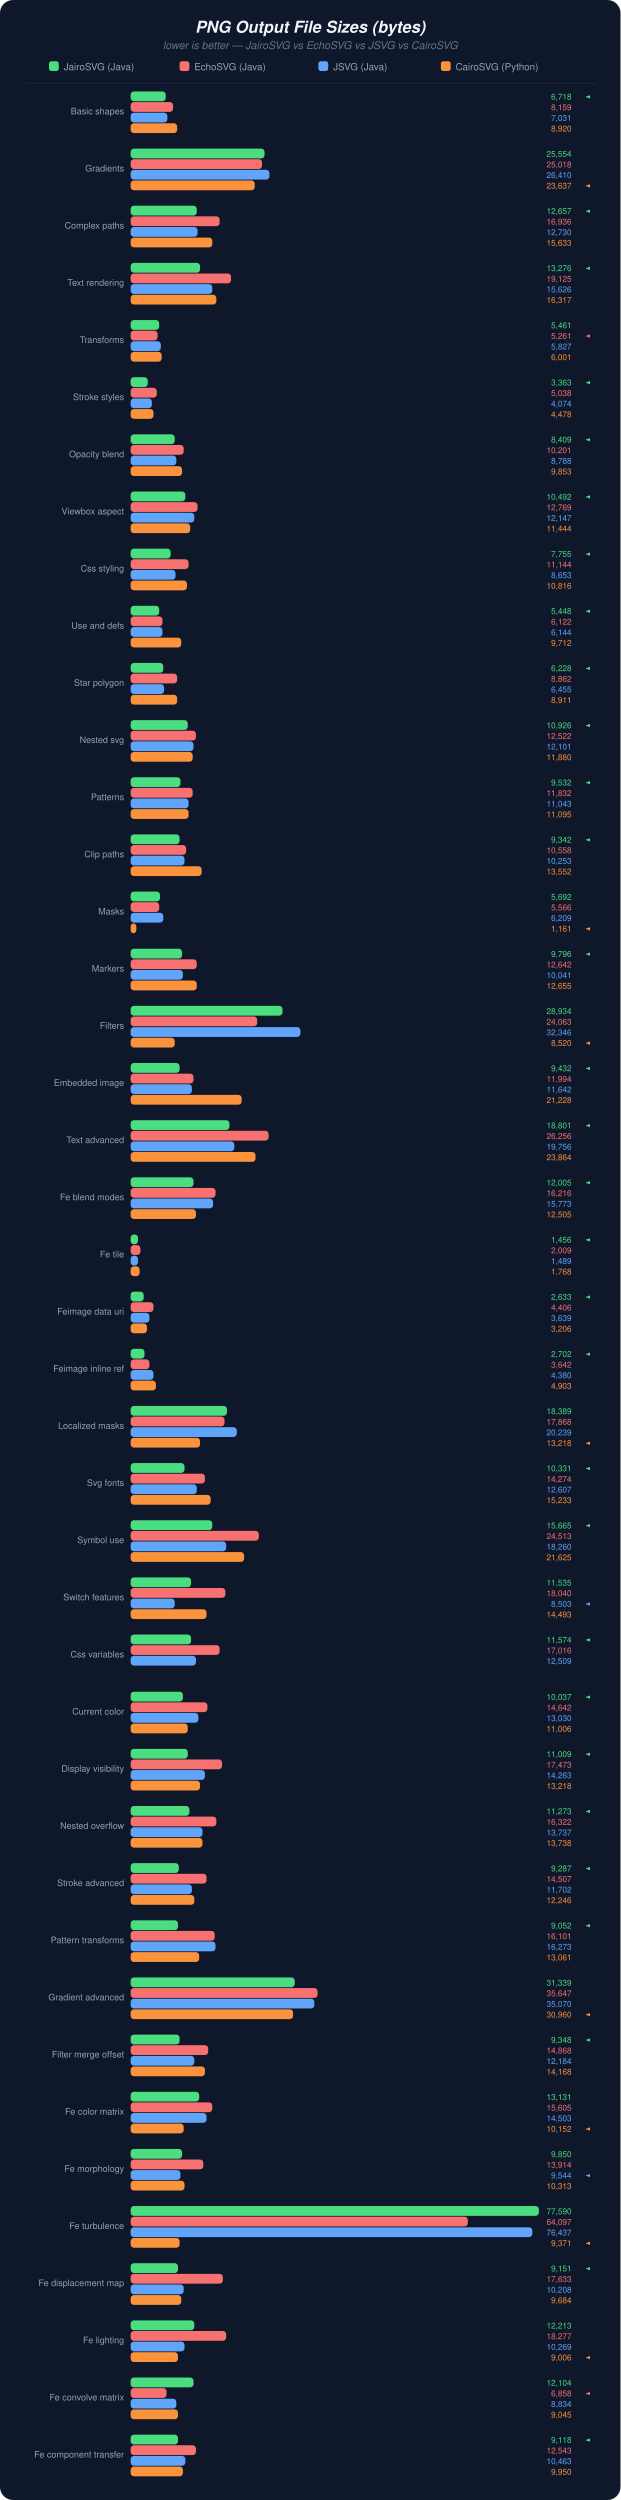
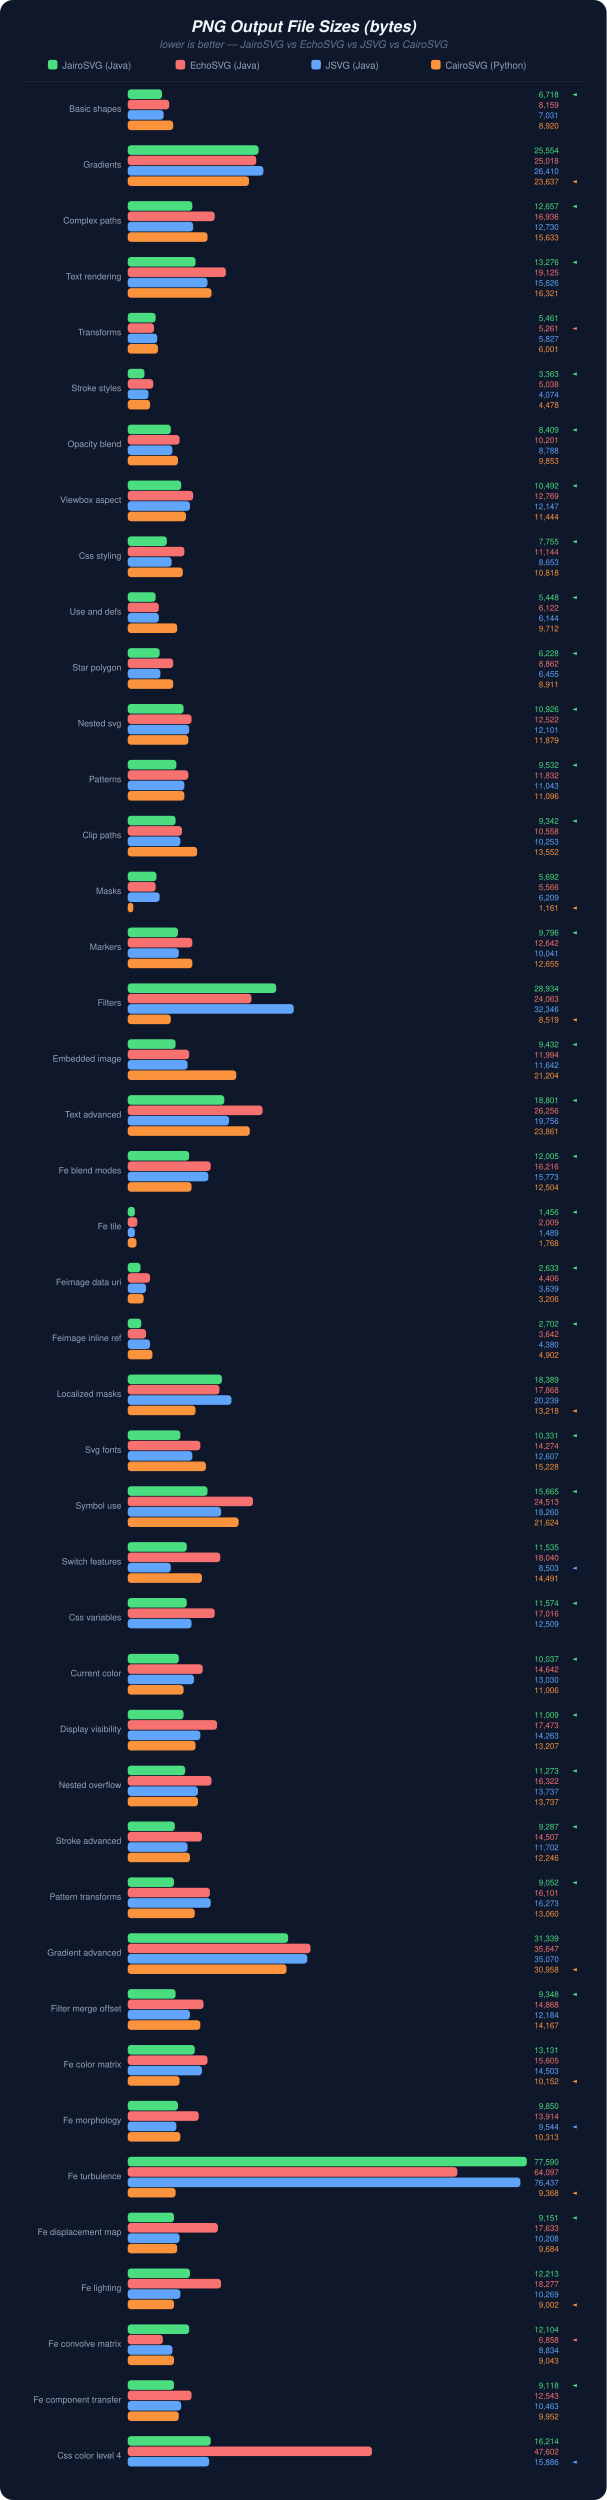
- <svg xmlns="http://www.w3.org/2000/svg" width="760" height="3062" viewBox="0 0 760 3062">
+ <svg xmlns="http://www.w3.org/2000/svg" width="760" height="3132" viewBox="0 0 760 3132">
  <style>
    text { font-family: -apple-system, BlinkMacSystemFont, "Segoe UI", Helvetica, Arial, sans-serif; }
  </style>
-   <rect width="760" height="3062" rx="16" fill="#0f172a" />
+   <rect width="760" height="3132" rx="16" fill="#0f172a" />
  <text x="380" y="40" text-anchor="middle" font-size="20" font-weight="600" font-style="italic" fill="#f1f5f9">PNG Output File Sizes (bytes)</text>
  <text x="380" y="60" text-anchor="middle" font-size="13" font-style="italic" fill="#64748b">lower is better — JairoSVG vs EchoSVG vs JSVG vs CairoSVG</text>
  <rect x="60" y="75" width="12" height="12" rx="3" fill="#4ade80" />
  <text x="78" y="86" font-size="12" fill="#94a3b8">JairoSVG (Java)</text>
  <rect x="220" y="75" width="12" height="12" rx="3" fill="#f87171" />
  <text x="238" y="86" font-size="12" fill="#94a3b8">EchoSVG (Java)</text>
  <rect x="390" y="75" width="12" height="12" rx="3" fill="#60a5fa" />
  <text x="408" y="86" font-size="12" fill="#94a3b8">JSVG (Java)</text>
  <rect x="540" y="75" width="12" height="12" rx="3" fill="#fb923c" />
  <text x="558" y="86" font-size="12" fill="#94a3b8">CairoSVG (Python)</text>
  <line x1="30" y1="102" x2="730" y2="102" stroke="#1e293b" stroke-width="1" />
  <text x="152" y="140" text-anchor="end" font-size="11" font-weight="500" fill="#94a3b8">Basic shapes</text>
  <rect x="160" y="112" width="43" height="12" rx="4" fill="#4ade80" />
  <text x="700" y="122" text-anchor="end" font-size="10" fill="#4ade80">6,718</text>
  <text x="720" y="122" text-anchor="middle" font-size="10" fill="#4ade80">◄</text>
  <rect x="160" y="125" width="52" height="12" rx="4" fill="#f87171" />
  <text x="700" y="135" text-anchor="end" font-size="10" fill="#f87171">8,159</text>
  <rect x="160" y="138" width="45" height="12" rx="4" fill="#60a5fa" />
  <text x="700" y="148" text-anchor="end" font-size="10" fill="#60a5fa">7,031</text>
  <rect x="160" y="151" width="57" height="12" rx="4" fill="#fb923c" />
  <text x="700" y="161" text-anchor="end" font-size="10" fill="#fb923c">8,920</text>
  <text x="152" y="210" text-anchor="end" font-size="11" font-weight="500" fill="#94a3b8">Gradients</text>
  <rect x="160" y="182" width="164" height="12" rx="4" fill="#4ade80" />
  <text x="700" y="192" text-anchor="end" font-size="10" fill="#4ade80">25,554</text>
  <rect x="160" y="195" width="161" height="12" rx="4" fill="#f87171" />
  <text x="700" y="205" text-anchor="end" font-size="10" fill="#f87171">25,018</text>
  <rect x="160" y="208" width="170" height="12" rx="4" fill="#60a5fa" />
  <text x="700" y="218" text-anchor="end" font-size="10" fill="#60a5fa">26,410</text>
  <rect x="160" y="221" width="152" height="12" rx="4" fill="#fb923c" />
  <text x="700" y="231" text-anchor="end" font-size="10" fill="#fb923c">23,637</text>
  <text x="720" y="231" text-anchor="middle" font-size="10" fill="#fb923c">◄</text>
  <text x="152" y="280" text-anchor="end" font-size="11" font-weight="500" fill="#94a3b8">Complex paths</text>
  <rect x="160" y="252" width="81" height="12" rx="4" fill="#4ade80" />
  <text x="700" y="262" text-anchor="end" font-size="10" fill="#4ade80">12,657</text>
  <text x="720" y="262" text-anchor="middle" font-size="10" fill="#4ade80">◄</text>
  <rect x="160" y="265" width="109" height="12" rx="4" fill="#f87171" />
  <text x="700" y="275" text-anchor="end" font-size="10" fill="#f87171">16,936</text>
  <rect x="160" y="278" width="82" height="12" rx="4" fill="#60a5fa" />
  <text x="700" y="288" text-anchor="end" font-size="10" fill="#60a5fa">12,730</text>
  <rect x="160" y="291" width="100" height="12" rx="4" fill="#fb923c" />
  <text x="700" y="301" text-anchor="end" font-size="10" fill="#fb923c">15,633</text>
  <text x="152" y="350" text-anchor="end" font-size="11" font-weight="500" fill="#94a3b8">Text rendering</text>
  <rect x="160" y="322" width="85" height="12" rx="4" fill="#4ade80" />
  <text x="700" y="332" text-anchor="end" font-size="10" fill="#4ade80">13,276</text>
  <text x="720" y="332" text-anchor="middle" font-size="10" fill="#4ade80">◄</text>
  <rect x="160" y="335" width="123" height="12" rx="4" fill="#f87171" />
  <text x="700" y="345" text-anchor="end" font-size="10" fill="#f87171">19,125</text>
  <rect x="160" y="348" width="100" height="12" rx="4" fill="#60a5fa" />
  <text x="700" y="358" text-anchor="end" font-size="10" fill="#60a5fa">15,626</text>
  <rect x="160" y="361" width="105" height="12" rx="4" fill="#fb923c" />
-   <text x="700" y="371" text-anchor="end" font-size="10" fill="#fb923c">16,317</text>
+   <text x="700" y="371" text-anchor="end" font-size="10" fill="#fb923c">16,321</text>
  <text x="152" y="420" text-anchor="end" font-size="11" font-weight="500" fill="#94a3b8">Transforms</text>
  <rect x="160" y="392" width="35" height="12" rx="4" fill="#4ade80" />
  <text x="700" y="402" text-anchor="end" font-size="10" fill="#4ade80">5,461</text>
  <rect x="160" y="405" width="33" height="12" rx="4" fill="#f87171" />
  <text x="700" y="415" text-anchor="end" font-size="10" fill="#f87171">5,261</text>
  <text x="720" y="415" text-anchor="middle" font-size="10" fill="#f87171">◄</text>
  <rect x="160" y="418" width="37" height="12" rx="4" fill="#60a5fa" />
  <text x="700" y="428" text-anchor="end" font-size="10" fill="#60a5fa">5,827</text>
  <rect x="160" y="431" width="38" height="12" rx="4" fill="#fb923c" />
  <text x="700" y="441" text-anchor="end" font-size="10" fill="#fb923c">6,001</text>
  <text x="152" y="490" text-anchor="end" font-size="11" font-weight="500" fill="#94a3b8">Stroke styles</text>
  <rect x="160" y="462" width="21" height="12" rx="4" fill="#4ade80" />
  <text x="700" y="472" text-anchor="end" font-size="10" fill="#4ade80">3,363</text>
  <text x="720" y="472" text-anchor="middle" font-size="10" fill="#4ade80">◄</text>
  <rect x="160" y="475" width="32" height="12" rx="4" fill="#f87171" />
  <text x="700" y="485" text-anchor="end" font-size="10" fill="#f87171">5,038</text>
  <rect x="160" y="488" width="26" height="12" rx="4" fill="#60a5fa" />
  <text x="700" y="498" text-anchor="end" font-size="10" fill="#60a5fa">4,074</text>
  <rect x="160" y="501" width="28" height="12" rx="4" fill="#fb923c" />
  <text x="700" y="511" text-anchor="end" font-size="10" fill="#fb923c">4,478</text>
  <text x="152" y="560" text-anchor="end" font-size="11" font-weight="500" fill="#94a3b8">Opacity blend</text>
  <rect x="160" y="532" width="54" height="12" rx="4" fill="#4ade80" />
  <text x="700" y="542" text-anchor="end" font-size="10" fill="#4ade80">8,409</text>
  <text x="720" y="542" text-anchor="middle" font-size="10" fill="#4ade80">◄</text>
  <rect x="160" y="545" width="65" height="12" rx="4" fill="#f87171" />
  <text x="700" y="555" text-anchor="end" font-size="10" fill="#f87171">10,201</text>
  <rect x="160" y="558" width="56" height="12" rx="4" fill="#60a5fa" />
  <text x="700" y="568" text-anchor="end" font-size="10" fill="#60a5fa">8,788</text>
  <rect x="160" y="571" width="63" height="12" rx="4" fill="#fb923c" />
  <text x="700" y="581" text-anchor="end" font-size="10" fill="#fb923c">9,853</text>
  <text x="152" y="630" text-anchor="end" font-size="11" font-weight="500" fill="#94a3b8">Viewbox aspect</text>
  <rect x="160" y="602" width="67" height="12" rx="4" fill="#4ade80" />
  <text x="700" y="612" text-anchor="end" font-size="10" fill="#4ade80">10,492</text>
  <text x="720" y="612" text-anchor="middle" font-size="10" fill="#4ade80">◄</text>
  <rect x="160" y="615" width="82" height="12" rx="4" fill="#f87171" />
  <text x="700" y="625" text-anchor="end" font-size="10" fill="#f87171">12,769</text>
  <rect x="160" y="628" width="78" height="12" rx="4" fill="#60a5fa" />
  <text x="700" y="638" text-anchor="end" font-size="10" fill="#60a5fa">12,147</text>
  <rect x="160" y="641" width="73" height="12" rx="4" fill="#fb923c" />
  <text x="700" y="651" text-anchor="end" font-size="10" fill="#fb923c">11,444</text>
  <text x="152" y="700" text-anchor="end" font-size="11" font-weight="500" fill="#94a3b8">Css styling</text>
  <rect x="160" y="672" width="49" height="12" rx="4" fill="#4ade80" />
  <text x="700" y="682" text-anchor="end" font-size="10" fill="#4ade80">7,755</text>
  <text x="720" y="682" text-anchor="middle" font-size="10" fill="#4ade80">◄</text>
  <rect x="160" y="685" width="71" height="12" rx="4" fill="#f87171" />
  <text x="700" y="695" text-anchor="end" font-size="10" fill="#f87171">11,144</text>
  <rect x="160" y="698" width="55" height="12" rx="4" fill="#60a5fa" />
  <text x="700" y="708" text-anchor="end" font-size="10" fill="#60a5fa">8,653</text>
  <rect x="160" y="711" width="69" height="12" rx="4" fill="#fb923c" />
-   <text x="700" y="721" text-anchor="end" font-size="10" fill="#fb923c">10,816</text>
+   <text x="700" y="721" text-anchor="end" font-size="10" fill="#fb923c">10,818</text>
  <text x="152" y="770" text-anchor="end" font-size="11" font-weight="500" fill="#94a3b8">Use and defs</text>
  <rect x="160" y="742" width="35" height="12" rx="4" fill="#4ade80" />
  <text x="700" y="752" text-anchor="end" font-size="10" fill="#4ade80">5,448</text>
  <text x="720" y="752" text-anchor="middle" font-size="10" fill="#4ade80">◄</text>
  <rect x="160" y="755" width="39" height="12" rx="4" fill="#f87171" />
  <text x="700" y="765" text-anchor="end" font-size="10" fill="#f87171">6,122</text>
  <rect x="160" y="768" width="39" height="12" rx="4" fill="#60a5fa" />
  <text x="700" y="778" text-anchor="end" font-size="10" fill="#60a5fa">6,144</text>
  <rect x="160" y="781" width="62" height="12" rx="4" fill="#fb923c" />
  <text x="700" y="791" text-anchor="end" font-size="10" fill="#fb923c">9,712</text>
  <text x="152" y="840" text-anchor="end" font-size="11" font-weight="500" fill="#94a3b8">Star polygon</text>
  <rect x="160" y="812" width="40" height="12" rx="4" fill="#4ade80" />
  <text x="700" y="822" text-anchor="end" font-size="10" fill="#4ade80">6,228</text>
  <text x="720" y="822" text-anchor="middle" font-size="10" fill="#4ade80">◄</text>
  <rect x="160" y="825" width="57" height="12" rx="4" fill="#f87171" />
  <text x="700" y="835" text-anchor="end" font-size="10" fill="#f87171">8,862</text>
  <rect x="160" y="838" width="41" height="12" rx="4" fill="#60a5fa" />
  <text x="700" y="848" text-anchor="end" font-size="10" fill="#60a5fa">6,455</text>
  <rect x="160" y="851" width="57" height="12" rx="4" fill="#fb923c" />
  <text x="700" y="861" text-anchor="end" font-size="10" fill="#fb923c">8,911</text>
  <text x="152" y="910" text-anchor="end" font-size="11" font-weight="500" fill="#94a3b8">Nested svg</text>
  <rect x="160" y="882" width="70" height="12" rx="4" fill="#4ade80" />
  <text x="700" y="892" text-anchor="end" font-size="10" fill="#4ade80">10,926</text>
  <text x="720" y="892" text-anchor="middle" font-size="10" fill="#4ade80">◄</text>
  <rect x="160" y="895" width="80" height="12" rx="4" fill="#f87171" />
  <text x="700" y="905" text-anchor="end" font-size="10" fill="#f87171">12,522</text>
  <rect x="160" y="908" width="77" height="12" rx="4" fill="#60a5fa" />
  <text x="700" y="918" text-anchor="end" font-size="10" fill="#60a5fa">12,101</text>
  <rect x="160" y="921" width="76" height="12" rx="4" fill="#fb923c" />
-   <text x="700" y="931" text-anchor="end" font-size="10" fill="#fb923c">11,880</text>
+   <text x="700" y="931" text-anchor="end" font-size="10" fill="#fb923c">11,879</text>
  <text x="152" y="980" text-anchor="end" font-size="11" font-weight="500" fill="#94a3b8">Patterns</text>
  <rect x="160" y="952" width="61" height="12" rx="4" fill="#4ade80" />
  <text x="700" y="962" text-anchor="end" font-size="10" fill="#4ade80">9,532</text>
  <text x="720" y="962" text-anchor="middle" font-size="10" fill="#4ade80">◄</text>
  <rect x="160" y="965" width="76" height="12" rx="4" fill="#f87171" />
  <text x="700" y="975" text-anchor="end" font-size="10" fill="#f87171">11,832</text>
  <rect x="160" y="978" width="71" height="12" rx="4" fill="#60a5fa" />
  <text x="700" y="988" text-anchor="end" font-size="10" fill="#60a5fa">11,043</text>
  <rect x="160" y="991" width="71" height="12" rx="4" fill="#fb923c" />
-   <text x="700" y="1001" text-anchor="end" font-size="10" fill="#fb923c">11,095</text>
+   <text x="700" y="1001" text-anchor="end" font-size="10" fill="#fb923c">11,096</text>
  <text x="152" y="1050" text-anchor="end" font-size="11" font-weight="500" fill="#94a3b8">Clip paths</text>
  <rect x="160" y="1022" width="60" height="12" rx="4" fill="#4ade80" />
  <text x="700" y="1032" text-anchor="end" font-size="10" fill="#4ade80">9,342</text>
  <text x="720" y="1032" text-anchor="middle" font-size="10" fill="#4ade80">◄</text>
  <rect x="160" y="1035" width="68" height="12" rx="4" fill="#f87171" />
  <text x="700" y="1045" text-anchor="end" font-size="10" fill="#f87171">10,558</text>
  <rect x="160" y="1048" width="66" height="12" rx="4" fill="#60a5fa" />
  <text x="700" y="1058" text-anchor="end" font-size="10" fill="#60a5fa">10,253</text>
  <rect x="160" y="1061" width="87" height="12" rx="4" fill="#fb923c" />
  <text x="700" y="1071" text-anchor="end" font-size="10" fill="#fb923c">13,552</text>
  <text x="152" y="1120" text-anchor="end" font-size="11" font-weight="500" fill="#94a3b8">Masks</text>
  <rect x="160" y="1092" width="36" height="12" rx="4" fill="#4ade80" />
  <text x="700" y="1102" text-anchor="end" font-size="10" fill="#4ade80">5,692</text>
  <rect x="160" y="1105" width="35" height="12" rx="4" fill="#f87171" />
  <text x="700" y="1115" text-anchor="end" font-size="10" fill="#f87171">5,566</text>
  <rect x="160" y="1118" width="40" height="12" rx="4" fill="#60a5fa" />
  <text x="700" y="1128" text-anchor="end" font-size="10" fill="#60a5fa">6,209</text>
  <rect x="160" y="1131" width="7" height="12" rx="4" fill="#fb923c" />
  <text x="700" y="1141" text-anchor="end" font-size="10" fill="#fb923c">1,161</text>
  <text x="720" y="1141" text-anchor="middle" font-size="10" fill="#fb923c">◄</text>
  <text x="152" y="1190" text-anchor="end" font-size="11" font-weight="500" fill="#94a3b8">Markers</text>
  <rect x="160" y="1162" width="63" height="12" rx="4" fill="#4ade80" />
  <text x="700" y="1172" text-anchor="end" font-size="10" fill="#4ade80">9,796</text>
  <text x="720" y="1172" text-anchor="middle" font-size="10" fill="#4ade80">◄</text>
  <rect x="160" y="1175" width="81" height="12" rx="4" fill="#f87171" />
  <text x="700" y="1185" text-anchor="end" font-size="10" fill="#f87171">12,642</text>
  <rect x="160" y="1188" width="64" height="12" rx="4" fill="#60a5fa" />
  <text x="700" y="1198" text-anchor="end" font-size="10" fill="#60a5fa">10,041</text>
  <rect x="160" y="1201" width="81" height="12" rx="4" fill="#fb923c" />
  <text x="700" y="1211" text-anchor="end" font-size="10" fill="#fb923c">12,655</text>
  <text x="152" y="1260" text-anchor="end" font-size="11" font-weight="500" fill="#94a3b8">Filters</text>
  <rect x="160" y="1232" width="186" height="12" rx="4" fill="#4ade80" />
  <text x="700" y="1242" text-anchor="end" font-size="10" fill="#4ade80">28,934</text>
  <rect x="160" y="1245" width="155" height="12" rx="4" fill="#f87171" />
  <text x="700" y="1255" text-anchor="end" font-size="10" fill="#f87171">24,063</text>
  <rect x="160" y="1258" width="208" height="12" rx="4" fill="#60a5fa" />
  <text x="700" y="1268" text-anchor="end" font-size="10" fill="#60a5fa">32,346</text>
  <rect x="160" y="1271" width="54" height="12" rx="4" fill="#fb923c" />
-   <text x="700" y="1281" text-anchor="end" font-size="10" fill="#fb923c">8,520</text>
+   <text x="700" y="1281" text-anchor="end" font-size="10" fill="#fb923c">8,519</text>
  <text x="720" y="1281" text-anchor="middle" font-size="10" fill="#fb923c">◄</text>
  <text x="152" y="1330" text-anchor="end" font-size="11" font-weight="500" fill="#94a3b8">Embedded image</text>
  <rect x="160" y="1302" width="60" height="12" rx="4" fill="#4ade80" />
  <text x="700" y="1312" text-anchor="end" font-size="10" fill="#4ade80">9,432</text>
  <text x="720" y="1312" text-anchor="middle" font-size="10" fill="#4ade80">◄</text>
  <rect x="160" y="1315" width="77" height="12" rx="4" fill="#f87171" />
  <text x="700" y="1325" text-anchor="end" font-size="10" fill="#f87171">11,994</text>
  <rect x="160" y="1328" width="75" height="12" rx="4" fill="#60a5fa" />
  <text x="700" y="1338" text-anchor="end" font-size="10" fill="#60a5fa">11,642</text>
  <rect x="160" y="1341" width="136" height="12" rx="4" fill="#fb923c" />
-   <text x="700" y="1351" text-anchor="end" font-size="10" fill="#fb923c">21,228</text>
+   <text x="700" y="1351" text-anchor="end" font-size="10" fill="#fb923c">21,204</text>
  <text x="152" y="1400" text-anchor="end" font-size="11" font-weight="500" fill="#94a3b8">Text advanced</text>
  <rect x="160" y="1372" width="121" height="12" rx="4" fill="#4ade80" />
  <text x="700" y="1382" text-anchor="end" font-size="10" fill="#4ade80">18,801</text>
  <text x="720" y="1382" text-anchor="middle" font-size="10" fill="#4ade80">◄</text>
  <rect x="160" y="1385" width="169" height="12" rx="4" fill="#f87171" />
  <text x="700" y="1395" text-anchor="end" font-size="10" fill="#f87171">26,256</text>
  <rect x="160" y="1398" width="127" height="12" rx="4" fill="#60a5fa" />
  <text x="700" y="1408" text-anchor="end" font-size="10" fill="#60a5fa">19,756</text>
  <rect x="160" y="1411" width="153" height="12" rx="4" fill="#fb923c" />
-   <text x="700" y="1421" text-anchor="end" font-size="10" fill="#fb923c">23,864</text>
+   <text x="700" y="1421" text-anchor="end" font-size="10" fill="#fb923c">23,861</text>
  <text x="152" y="1470" text-anchor="end" font-size="11" font-weight="500" fill="#94a3b8">Fe blend modes</text>
  <rect x="160" y="1442" width="77" height="12" rx="4" fill="#4ade80" />
  <text x="700" y="1452" text-anchor="end" font-size="10" fill="#4ade80">12,005</text>
  <text x="720" y="1452" text-anchor="middle" font-size="10" fill="#4ade80">◄</text>
  <rect x="160" y="1455" width="104" height="12" rx="4" fill="#f87171" />
  <text x="700" y="1465" text-anchor="end" font-size="10" fill="#f87171">16,216</text>
  <rect x="160" y="1468" width="101" height="12" rx="4" fill="#60a5fa" />
  <text x="700" y="1478" text-anchor="end" font-size="10" fill="#60a5fa">15,773</text>
  <rect x="160" y="1481" width="80" height="12" rx="4" fill="#fb923c" />
-   <text x="700" y="1491" text-anchor="end" font-size="10" fill="#fb923c">12,505</text>
+   <text x="700" y="1491" text-anchor="end" font-size="10" fill="#fb923c">12,504</text>
  <text x="152" y="1540" text-anchor="end" font-size="11" font-weight="500" fill="#94a3b8">Fe tile</text>
  <rect x="160" y="1512" width="9" height="12" rx="4" fill="#4ade80" />
  <text x="700" y="1522" text-anchor="end" font-size="10" fill="#4ade80">1,456</text>
  <text x="720" y="1522" text-anchor="middle" font-size="10" fill="#4ade80">◄</text>
  <rect x="160" y="1525" width="12" height="12" rx="4" fill="#f87171" />
  <text x="700" y="1535" text-anchor="end" font-size="10" fill="#f87171">2,009</text>
  <rect x="160" y="1538" width="9" height="12" rx="4" fill="#60a5fa" />
  <text x="700" y="1548" text-anchor="end" font-size="10" fill="#60a5fa">1,489</text>
  <rect x="160" y="1551" width="11" height="12" rx="4" fill="#fb923c" />
  <text x="700" y="1561" text-anchor="end" font-size="10" fill="#fb923c">1,768</text>
  <text x="152" y="1610" text-anchor="end" font-size="11" font-weight="500" fill="#94a3b8">Feimage data uri</text>
  <rect x="160" y="1582" width="16" height="12" rx="4" fill="#4ade80" />
  <text x="700" y="1592" text-anchor="end" font-size="10" fill="#4ade80">2,633</text>
  <text x="720" y="1592" text-anchor="middle" font-size="10" fill="#4ade80">◄</text>
  <rect x="160" y="1595" width="28" height="12" rx="4" fill="#f87171" />
  <text x="700" y="1605" text-anchor="end" font-size="10" fill="#f87171">4,406</text>
  <rect x="160" y="1608" width="23" height="12" rx="4" fill="#60a5fa" />
  <text x="700" y="1618" text-anchor="end" font-size="10" fill="#60a5fa">3,639</text>
  <rect x="160" y="1621" width="20" height="12" rx="4" fill="#fb923c" />
  <text x="700" y="1631" text-anchor="end" font-size="10" fill="#fb923c">3,206</text>
  <text x="152" y="1680" text-anchor="end" font-size="11" font-weight="500" fill="#94a3b8">Feimage inline ref</text>
  <rect x="160" y="1652" width="17" height="12" rx="4" fill="#4ade80" />
  <text x="700" y="1662" text-anchor="end" font-size="10" fill="#4ade80">2,702</text>
  <text x="720" y="1662" text-anchor="middle" font-size="10" fill="#4ade80">◄</text>
  <rect x="160" y="1665" width="23" height="12" rx="4" fill="#f87171" />
  <text x="700" y="1675" text-anchor="end" font-size="10" fill="#f87171">3,642</text>
  <rect x="160" y="1678" width="28" height="12" rx="4" fill="#60a5fa" />
  <text x="700" y="1688" text-anchor="end" font-size="10" fill="#60a5fa">4,380</text>
  <rect x="160" y="1691" width="31" height="12" rx="4" fill="#fb923c" />
-   <text x="700" y="1701" text-anchor="end" font-size="10" fill="#fb923c">4,903</text>
+   <text x="700" y="1701" text-anchor="end" font-size="10" fill="#fb923c">4,902</text>
  <text x="152" y="1750" text-anchor="end" font-size="11" font-weight="500" fill="#94a3b8">Localized masks</text>
  <rect x="160" y="1722" width="118" height="12" rx="4" fill="#4ade80" />
  <text x="700" y="1732" text-anchor="end" font-size="10" fill="#4ade80">18,389</text>
  <rect x="160" y="1735" width="115" height="12" rx="4" fill="#f87171" />
  <text x="700" y="1745" text-anchor="end" font-size="10" fill="#f87171">17,868</text>
  <rect x="160" y="1748" width="130" height="12" rx="4" fill="#60a5fa" />
  <text x="700" y="1758" text-anchor="end" font-size="10" fill="#60a5fa">20,239</text>
  <rect x="160" y="1761" width="85" height="12" rx="4" fill="#fb923c" />
  <text x="700" y="1771" text-anchor="end" font-size="10" fill="#fb923c">13,218</text>
  <text x="720" y="1771" text-anchor="middle" font-size="10" fill="#fb923c">◄</text>
  <text x="152" y="1820" text-anchor="end" font-size="11" font-weight="500" fill="#94a3b8">Svg fonts</text>
  <rect x="160" y="1792" width="66" height="12" rx="4" fill="#4ade80" />
  <text x="700" y="1802" text-anchor="end" font-size="10" fill="#4ade80">10,331</text>
  <text x="720" y="1802" text-anchor="middle" font-size="10" fill="#4ade80">◄</text>
  <rect x="160" y="1805" width="91" height="12" rx="4" fill="#f87171" />
  <text x="700" y="1815" text-anchor="end" font-size="10" fill="#f87171">14,274</text>
  <rect x="160" y="1818" width="81" height="12" rx="4" fill="#60a5fa" />
  <text x="700" y="1828" text-anchor="end" font-size="10" fill="#60a5fa">12,607</text>
  <rect x="160" y="1831" width="98" height="12" rx="4" fill="#fb923c" />
-   <text x="700" y="1841" text-anchor="end" font-size="10" fill="#fb923c">15,233</text>
+   <text x="700" y="1841" text-anchor="end" font-size="10" fill="#fb923c">15,228</text>
  <text x="152" y="1890" text-anchor="end" font-size="11" font-weight="500" fill="#94a3b8">Symbol use</text>
  <rect x="160" y="1862" width="100" height="12" rx="4" fill="#4ade80" />
  <text x="700" y="1872" text-anchor="end" font-size="10" fill="#4ade80">15,665</text>
  <text x="720" y="1872" text-anchor="middle" font-size="10" fill="#4ade80">◄</text>
  <rect x="160" y="1875" width="157" height="12" rx="4" fill="#f87171" />
  <text x="700" y="1885" text-anchor="end" font-size="10" fill="#f87171">24,513</text>
  <rect x="160" y="1888" width="117" height="12" rx="4" fill="#60a5fa" />
  <text x="700" y="1898" text-anchor="end" font-size="10" fill="#60a5fa">18,260</text>
  <rect x="160" y="1901" width="139" height="12" rx="4" fill="#fb923c" />
-   <text x="700" y="1911" text-anchor="end" font-size="10" fill="#fb923c">21,625</text>
+   <text x="700" y="1911" text-anchor="end" font-size="10" fill="#fb923c">21,624</text>
  <text x="152" y="1960" text-anchor="end" font-size="11" font-weight="500" fill="#94a3b8">Switch features</text>
  <rect x="160" y="1932" width="74" height="12" rx="4" fill="#4ade80" />
  <text x="700" y="1942" text-anchor="end" font-size="10" fill="#4ade80">11,535</text>
  <rect x="160" y="1945" width="116" height="12" rx="4" fill="#f87171" />
  <text x="700" y="1955" text-anchor="end" font-size="10" fill="#f87171">18,040</text>
  <rect x="160" y="1958" width="54" height="12" rx="4" fill="#60a5fa" />
  <text x="700" y="1968" text-anchor="end" font-size="10" fill="#60a5fa">8,503</text>
  <text x="720" y="1968" text-anchor="middle" font-size="10" fill="#60a5fa">◄</text>
  <rect x="160" y="1971" width="93" height="12" rx="4" fill="#fb923c" />
-   <text x="700" y="1981" text-anchor="end" font-size="10" fill="#fb923c">14,493</text>
+   <text x="700" y="1981" text-anchor="end" font-size="10" fill="#fb923c">14,491</text>
  <text x="152" y="2030" text-anchor="end" font-size="11" font-weight="500" fill="#94a3b8">Css variables</text>
  <rect x="160" y="2002" width="74" height="12" rx="4" fill="#4ade80" />
  <text x="700" y="2012" text-anchor="end" font-size="10" fill="#4ade80">11,574</text>
  <text x="720" y="2012" text-anchor="middle" font-size="10" fill="#4ade80">◄</text>
  <rect x="160" y="2015" width="109" height="12" rx="4" fill="#f87171" />
  <text x="700" y="2025" text-anchor="end" font-size="10" fill="#f87171">17,016</text>
  <rect x="160" y="2028" width="80" height="12" rx="4" fill="#60a5fa" />
  <text x="700" y="2038" text-anchor="end" font-size="10" fill="#60a5fa">12,509</text>
  <text x="152" y="2100" text-anchor="end" font-size="11" font-weight="500" fill="#94a3b8">Current color</text>
  <rect x="160" y="2072" width="64" height="12" rx="4" fill="#4ade80" />
  <text x="700" y="2082" text-anchor="end" font-size="10" fill="#4ade80">10,037</text>
  <text x="720" y="2082" text-anchor="middle" font-size="10" fill="#4ade80">◄</text>
  <rect x="160" y="2085" width="94" height="12" rx="4" fill="#f87171" />
  <text x="700" y="2095" text-anchor="end" font-size="10" fill="#f87171">14,642</text>
  <rect x="160" y="2098" width="83" height="12" rx="4" fill="#60a5fa" />
  <text x="700" y="2108" text-anchor="end" font-size="10" fill="#60a5fa">13,030</text>
  <rect x="160" y="2111" width="70" height="12" rx="4" fill="#fb923c" />
  <text x="700" y="2121" text-anchor="end" font-size="10" fill="#fb923c">11,006</text>
  <text x="152" y="2170" text-anchor="end" font-size="11" font-weight="500" fill="#94a3b8">Display visibility</text>
  <rect x="160" y="2142" width="70" height="12" rx="4" fill="#4ade80" />
  <text x="700" y="2152" text-anchor="end" font-size="10" fill="#4ade80">11,009</text>
  <text x="720" y="2152" text-anchor="middle" font-size="10" fill="#4ade80">◄</text>
  <rect x="160" y="2155" width="112" height="12" rx="4" fill="#f87171" />
  <text x="700" y="2165" text-anchor="end" font-size="10" fill="#f87171">17,473</text>
  <rect x="160" y="2168" width="91" height="12" rx="4" fill="#60a5fa" />
  <text x="700" y="2178" text-anchor="end" font-size="10" fill="#60a5fa">14,263</text>
  <rect x="160" y="2181" width="85" height="12" rx="4" fill="#fb923c" />
-   <text x="700" y="2191" text-anchor="end" font-size="10" fill="#fb923c">13,218</text>
+   <text x="700" y="2191" text-anchor="end" font-size="10" fill="#fb923c">13,207</text>
  <text x="152" y="2240" text-anchor="end" font-size="11" font-weight="500" fill="#94a3b8">Nested overflow</text>
  <rect x="160" y="2212" width="72" height="12" rx="4" fill="#4ade80" />
  <text x="700" y="2222" text-anchor="end" font-size="10" fill="#4ade80">11,273</text>
  <text x="720" y="2222" text-anchor="middle" font-size="10" fill="#4ade80">◄</text>
  <rect x="160" y="2225" width="105" height="12" rx="4" fill="#f87171" />
  <text x="700" y="2235" text-anchor="end" font-size="10" fill="#f87171">16,322</text>
  <rect x="160" y="2238" width="88" height="12" rx="4" fill="#60a5fa" />
  <text x="700" y="2248" text-anchor="end" font-size="10" fill="#60a5fa">13,737</text>
  <rect x="160" y="2251" width="88" height="12" rx="4" fill="#fb923c" />
-   <text x="700" y="2261" text-anchor="end" font-size="10" fill="#fb923c">13,738</text>
+   <text x="700" y="2261" text-anchor="end" font-size="10" fill="#fb923c">13,737</text>
  <text x="152" y="2310" text-anchor="end" font-size="11" font-weight="500" fill="#94a3b8">Stroke advanced</text>
  <rect x="160" y="2282" width="59" height="12" rx="4" fill="#4ade80" />
  <text x="700" y="2292" text-anchor="end" font-size="10" fill="#4ade80">9,287</text>
  <text x="720" y="2292" text-anchor="middle" font-size="10" fill="#4ade80">◄</text>
  <rect x="160" y="2295" width="93" height="12" rx="4" fill="#f87171" />
  <text x="700" y="2305" text-anchor="end" font-size="10" fill="#f87171">14,507</text>
  <rect x="160" y="2308" width="75" height="12" rx="4" fill="#60a5fa" />
  <text x="700" y="2318" text-anchor="end" font-size="10" fill="#60a5fa">11,702</text>
  <rect x="160" y="2321" width="78" height="12" rx="4" fill="#fb923c" />
  <text x="700" y="2331" text-anchor="end" font-size="10" fill="#fb923c">12,246</text>
  <text x="152" y="2380" text-anchor="end" font-size="11" font-weight="500" fill="#94a3b8">Pattern transforms</text>
  <rect x="160" y="2352" width="58" height="12" rx="4" fill="#4ade80" />
  <text x="700" y="2362" text-anchor="end" font-size="10" fill="#4ade80">9,052</text>
  <text x="720" y="2362" text-anchor="middle" font-size="10" fill="#4ade80">◄</text>
  <rect x="160" y="2365" width="103" height="12" rx="4" fill="#f87171" />
  <text x="700" y="2375" text-anchor="end" font-size="10" fill="#f87171">16,101</text>
  <rect x="160" y="2378" width="104" height="12" rx="4" fill="#60a5fa" />
  <text x="700" y="2388" text-anchor="end" font-size="10" fill="#60a5fa">16,273</text>
  <rect x="160" y="2391" width="84" height="12" rx="4" fill="#fb923c" />
-   <text x="700" y="2401" text-anchor="end" font-size="10" fill="#fb923c">13,061</text>
+   <text x="700" y="2401" text-anchor="end" font-size="10" fill="#fb923c">13,060</text>
  <text x="152" y="2450" text-anchor="end" font-size="11" font-weight="500" fill="#94a3b8">Gradient advanced</text>
  <rect x="160" y="2422" width="201" height="12" rx="4" fill="#4ade80" />
  <text x="700" y="2432" text-anchor="end" font-size="10" fill="#4ade80">31,339</text>
  <rect x="160" y="2435" width="229" height="12" rx="4" fill="#f87171" />
  <text x="700" y="2445" text-anchor="end" font-size="10" fill="#f87171">35,647</text>
  <rect x="160" y="2448" width="225" height="12" rx="4" fill="#60a5fa" />
  <text x="700" y="2458" text-anchor="end" font-size="10" fill="#60a5fa">35,070</text>
  <rect x="160" y="2461" width="199" height="12" rx="4" fill="#fb923c" />
-   <text x="700" y="2471" text-anchor="end" font-size="10" fill="#fb923c">30,960</text>
+   <text x="700" y="2471" text-anchor="end" font-size="10" fill="#fb923c">30,958</text>
  <text x="720" y="2471" text-anchor="middle" font-size="10" fill="#fb923c">◄</text>
  <text x="152" y="2520" text-anchor="end" font-size="11" font-weight="500" fill="#94a3b8">Filter merge offset</text>
  <rect x="160" y="2492" width="60" height="12" rx="4" fill="#4ade80" />
  <text x="700" y="2502" text-anchor="end" font-size="10" fill="#4ade80">9,348</text>
  <text x="720" y="2502" text-anchor="middle" font-size="10" fill="#4ade80">◄</text>
  <rect x="160" y="2505" width="95" height="12" rx="4" fill="#f87171" />
  <text x="700" y="2515" text-anchor="end" font-size="10" fill="#f87171">14,868</text>
  <rect x="160" y="2518" width="78" height="12" rx="4" fill="#60a5fa" />
  <text x="700" y="2528" text-anchor="end" font-size="10" fill="#60a5fa">12,184</text>
  <rect x="160" y="2531" width="91" height="12" rx="4" fill="#fb923c" />
-   <text x="700" y="2541" text-anchor="end" font-size="10" fill="#fb923c">14,168</text>
+   <text x="700" y="2541" text-anchor="end" font-size="10" fill="#fb923c">14,167</text>
  <text x="152" y="2590" text-anchor="end" font-size="11" font-weight="500" fill="#94a3b8">Fe color matrix</text>
  <rect x="160" y="2562" width="84" height="12" rx="4" fill="#4ade80" />
  <text x="700" y="2572" text-anchor="end" font-size="10" fill="#4ade80">13,131</text>
  <rect x="160" y="2575" width="100" height="12" rx="4" fill="#f87171" />
  <text x="700" y="2585" text-anchor="end" font-size="10" fill="#f87171">15,605</text>
  <rect x="160" y="2588" width="93" height="12" rx="4" fill="#60a5fa" />
  <text x="700" y="2598" text-anchor="end" font-size="10" fill="#60a5fa">14,503</text>
  <rect x="160" y="2601" width="65" height="12" rx="4" fill="#fb923c" />
  <text x="700" y="2611" text-anchor="end" font-size="10" fill="#fb923c">10,152</text>
  <text x="720" y="2611" text-anchor="middle" font-size="10" fill="#fb923c">◄</text>
  <text x="152" y="2660" text-anchor="end" font-size="11" font-weight="500" fill="#94a3b8">Fe morphology</text>
  <rect x="160" y="2632" width="63" height="12" rx="4" fill="#4ade80" />
  <text x="700" y="2642" text-anchor="end" font-size="10" fill="#4ade80">9,850</text>
  <rect x="160" y="2645" width="89" height="12" rx="4" fill="#f87171" />
  <text x="700" y="2655" text-anchor="end" font-size="10" fill="#f87171">13,914</text>
  <rect x="160" y="2658" width="61" height="12" rx="4" fill="#60a5fa" />
  <text x="700" y="2668" text-anchor="end" font-size="10" fill="#60a5fa">9,544</text>
  <text x="720" y="2668" text-anchor="middle" font-size="10" fill="#60a5fa">◄</text>
  <rect x="160" y="2671" width="66" height="12" rx="4" fill="#fb923c" />
  <text x="700" y="2681" text-anchor="end" font-size="10" fill="#fb923c">10,313</text>
  <text x="152" y="2730" text-anchor="end" font-size="11" font-weight="500" fill="#94a3b8">Fe turbulence</text>
  <rect x="160" y="2702" width="500" height="12" rx="4" fill="#4ade80" />
  <text x="700" y="2712" text-anchor="end" font-size="10" fill="#4ade80">77,590</text>
  <rect x="160" y="2715" width="413" height="12" rx="4" fill="#f87171" />
  <text x="700" y="2725" text-anchor="end" font-size="10" fill="#f87171">64,097</text>
  <rect x="160" y="2728" width="492" height="12" rx="4" fill="#60a5fa" />
  <text x="700" y="2738" text-anchor="end" font-size="10" fill="#60a5fa">76,437</text>
  <rect x="160" y="2741" width="60" height="12" rx="4" fill="#fb923c" />
-   <text x="700" y="2751" text-anchor="end" font-size="10" fill="#fb923c">9,371</text>
+   <text x="700" y="2751" text-anchor="end" font-size="10" fill="#fb923c">9,368</text>
  <text x="720" y="2751" text-anchor="middle" font-size="10" fill="#fb923c">◄</text>
  <text x="152" y="2800" text-anchor="end" font-size="11" font-weight="500" fill="#94a3b8">Fe displacement map</text>
  <rect x="160" y="2772" width="58" height="12" rx="4" fill="#4ade80" />
  <text x="700" y="2782" text-anchor="end" font-size="10" fill="#4ade80">9,151</text>
  <text x="720" y="2782" text-anchor="middle" font-size="10" fill="#4ade80">◄</text>
  <rect x="160" y="2785" width="113" height="12" rx="4" fill="#f87171" />
  <text x="700" y="2795" text-anchor="end" font-size="10" fill="#f87171">17,633</text>
  <rect x="160" y="2798" width="65" height="12" rx="4" fill="#60a5fa" />
  <text x="700" y="2808" text-anchor="end" font-size="10" fill="#60a5fa">10,208</text>
  <rect x="160" y="2811" width="62" height="12" rx="4" fill="#fb923c" />
  <text x="700" y="2821" text-anchor="end" font-size="10" fill="#fb923c">9,684</text>
  <text x="152" y="2870" text-anchor="end" font-size="11" font-weight="500" fill="#94a3b8">Fe lighting</text>
  <rect x="160" y="2842" width="78" height="12" rx="4" fill="#4ade80" />
  <text x="700" y="2852" text-anchor="end" font-size="10" fill="#4ade80">12,213</text>
  <rect x="160" y="2855" width="117" height="12" rx="4" fill="#f87171" />
  <text x="700" y="2865" text-anchor="end" font-size="10" fill="#f87171">18,277</text>
  <rect x="160" y="2868" width="66" height="12" rx="4" fill="#60a5fa" />
  <text x="700" y="2878" text-anchor="end" font-size="10" fill="#60a5fa">10,269</text>
  <rect x="160" y="2881" width="58" height="12" rx="4" fill="#fb923c" />
-   <text x="700" y="2891" text-anchor="end" font-size="10" fill="#fb923c">9,006</text>
+   <text x="700" y="2891" text-anchor="end" font-size="10" fill="#fb923c">9,002</text>
  <text x="720" y="2891" text-anchor="middle" font-size="10" fill="#fb923c">◄</text>
  <text x="152" y="2940" text-anchor="end" font-size="11" font-weight="500" fill="#94a3b8">Fe convolve matrix</text>
  <rect x="160" y="2912" width="77" height="12" rx="4" fill="#4ade80" />
  <text x="700" y="2922" text-anchor="end" font-size="10" fill="#4ade80">12,104</text>
  <rect x="160" y="2925" width="44" height="12" rx="4" fill="#f87171" />
  <text x="700" y="2935" text-anchor="end" font-size="10" fill="#f87171">6,858</text>
  <text x="720" y="2935" text-anchor="middle" font-size="10" fill="#f87171">◄</text>
  <rect x="160" y="2938" width="56" height="12" rx="4" fill="#60a5fa" />
  <text x="700" y="2948" text-anchor="end" font-size="10" fill="#60a5fa">8,834</text>
  <rect x="160" y="2951" width="58" height="12" rx="4" fill="#fb923c" />
-   <text x="700" y="2961" text-anchor="end" font-size="10" fill="#fb923c">9,045</text>
+   <text x="700" y="2961" text-anchor="end" font-size="10" fill="#fb923c">9,043</text>
  <text x="152" y="3010" text-anchor="end" font-size="11" font-weight="500" fill="#94a3b8">Fe component transfer</text>
  <rect x="160" y="2982" width="58" height="12" rx="4" fill="#4ade80" />
  <text x="700" y="2992" text-anchor="end" font-size="10" fill="#4ade80">9,118</text>
  <text x="720" y="2992" text-anchor="middle" font-size="10" fill="#4ade80">◄</text>
  <rect x="160" y="2995" width="80" height="12" rx="4" fill="#f87171" />
  <text x="700" y="3005" text-anchor="end" font-size="10" fill="#f87171">12,543</text>
  <rect x="160" y="3008" width="67" height="12" rx="4" fill="#60a5fa" />
  <text x="700" y="3018" text-anchor="end" font-size="10" fill="#60a5fa">10,463</text>
  <rect x="160" y="3021" width="64" height="12" rx="4" fill="#fb923c" />
-   <text x="700" y="3031" text-anchor="end" font-size="10" fill="#fb923c">9,950</text>
+   <text x="700" y="3031" text-anchor="end" font-size="10" fill="#fb923c">9,952</text>
+   <text x="152" y="3080" text-anchor="end" font-size="11" font-weight="500" fill="#94a3b8">Css color level 4</text>
+   <rect x="160" y="3052" width="104" height="12" rx="4" fill="#4ade80" />
+   <text x="700" y="3062" text-anchor="end" font-size="10" fill="#4ade80">16,214</text>
+   <rect x="160" y="3065" width="306" height="12" rx="4" fill="#f87171" />
+   <text x="700" y="3075" text-anchor="end" font-size="10" fill="#f87171">47,602</text>
+   <rect x="160" y="3078" width="102" height="12" rx="4" fill="#60a5fa" />
+   <text x="700" y="3088" text-anchor="end" font-size="10" fill="#60a5fa">15,886</text>
+   <text x="720" y="3088" text-anchor="middle" font-size="10" fill="#60a5fa">◄</text>
</svg>
